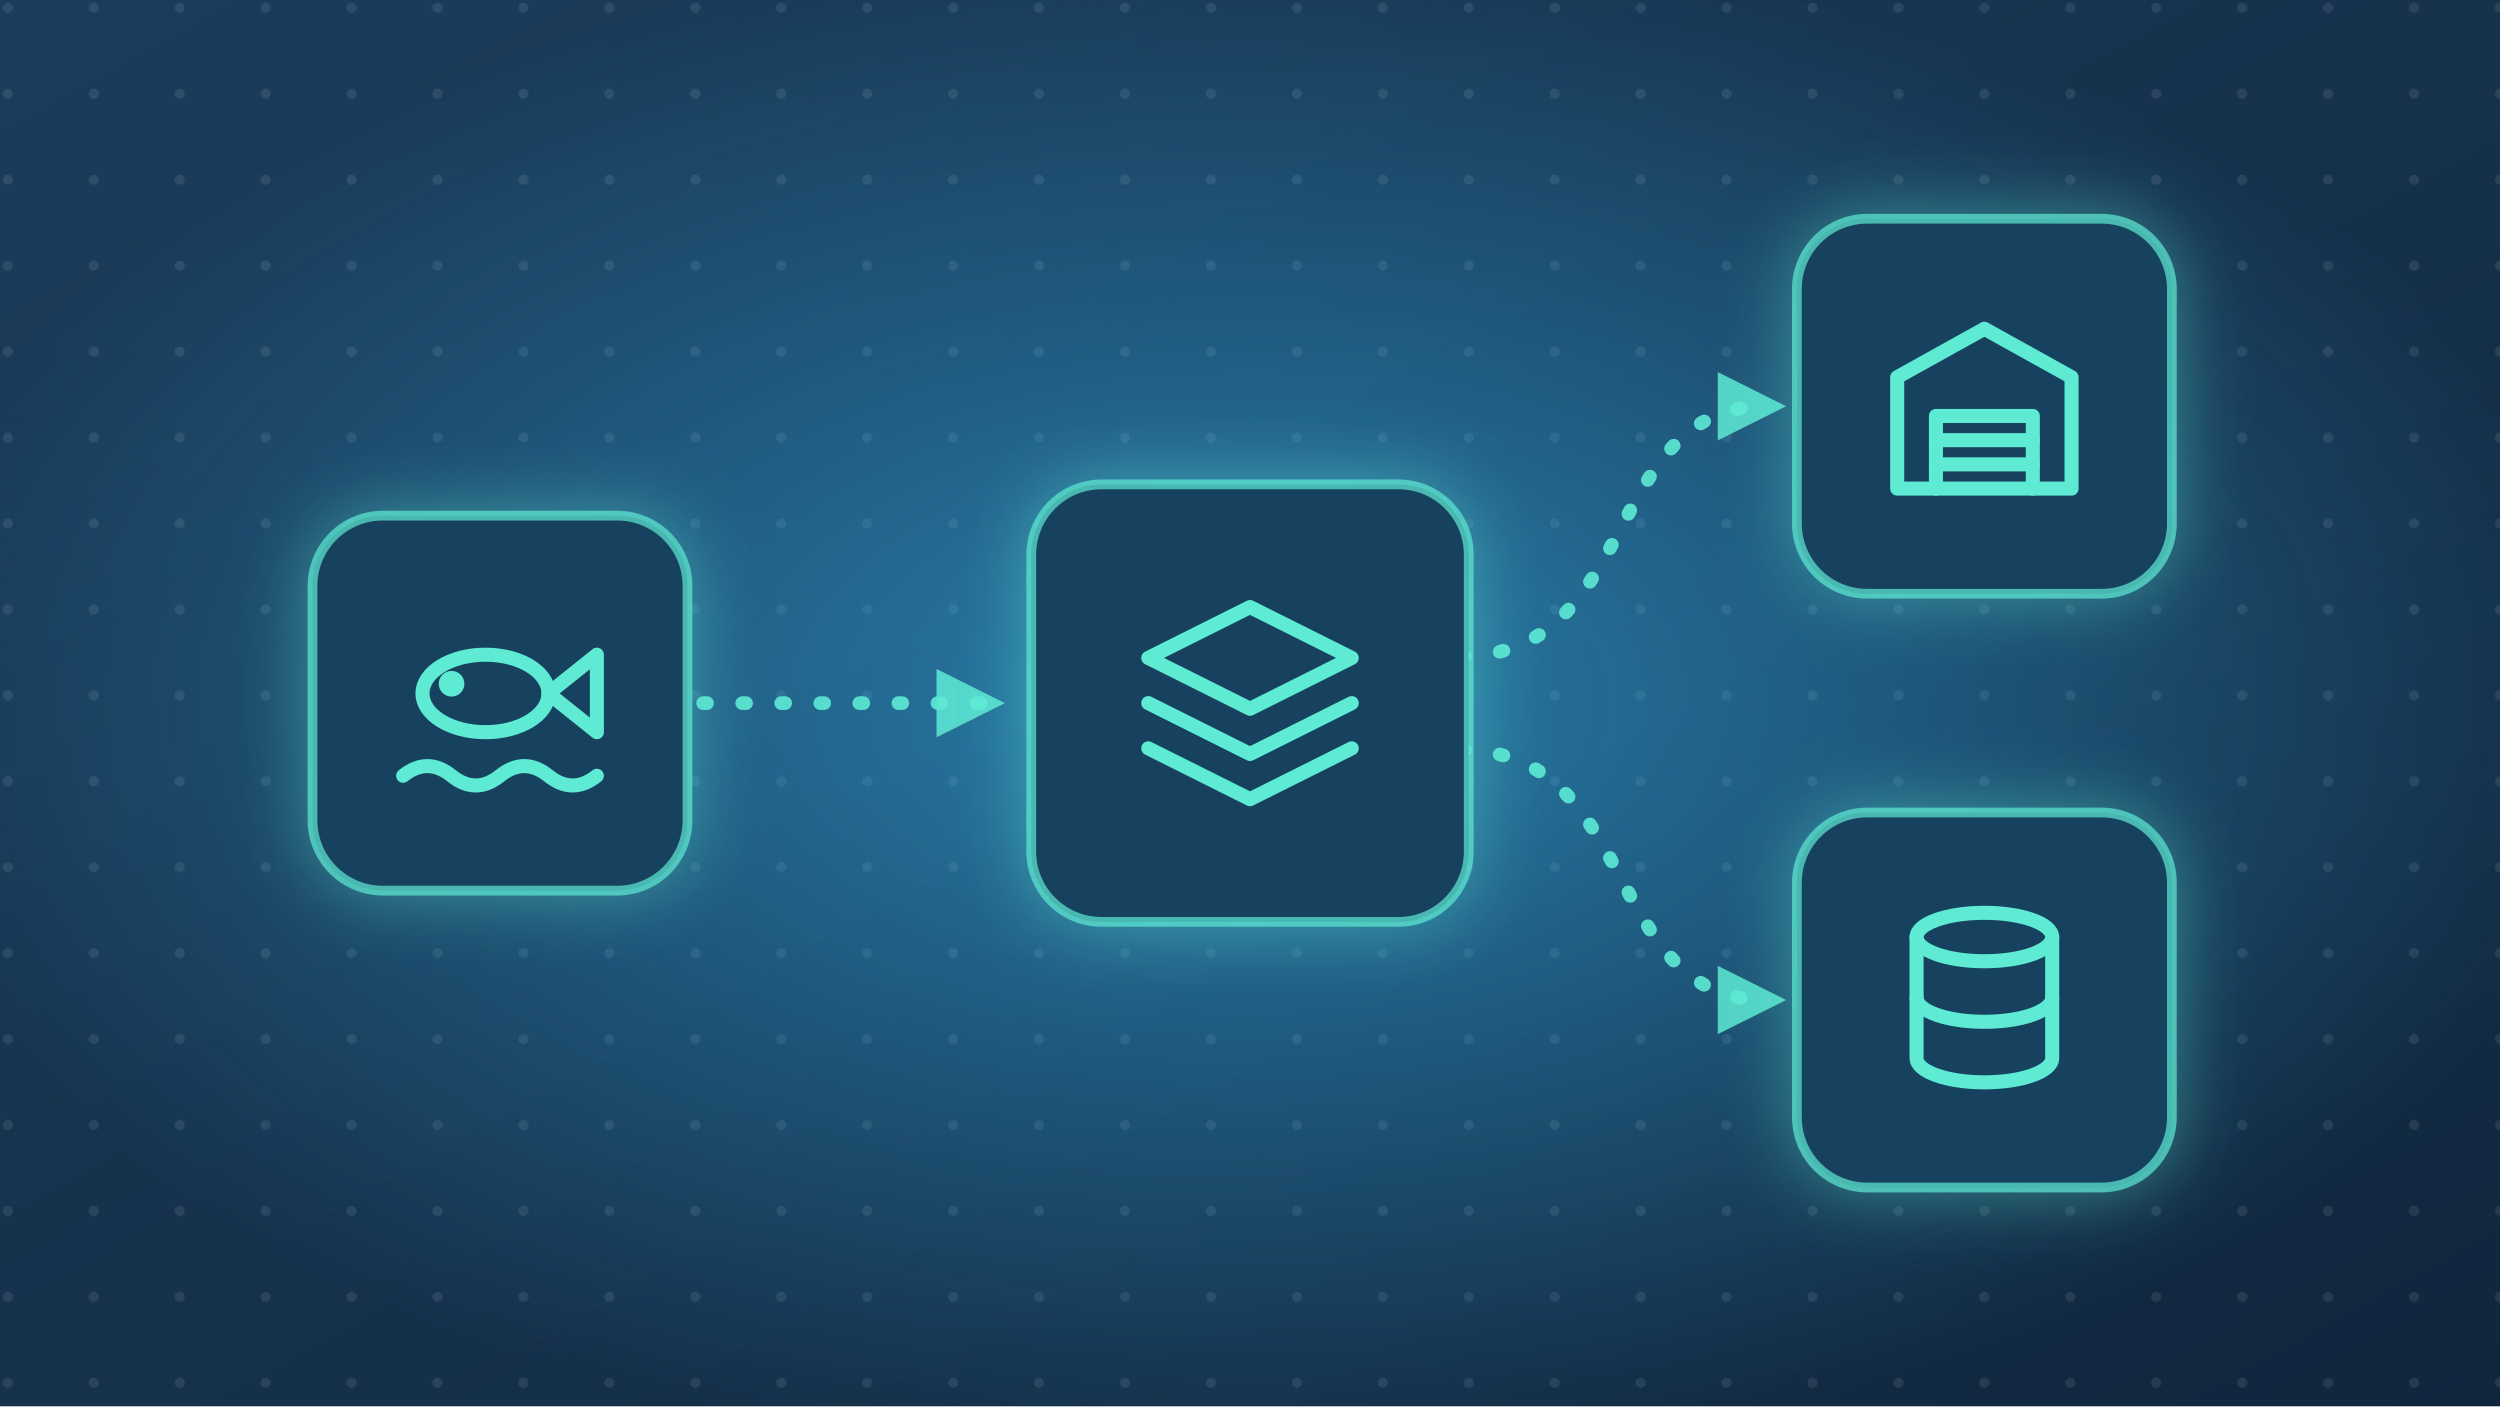
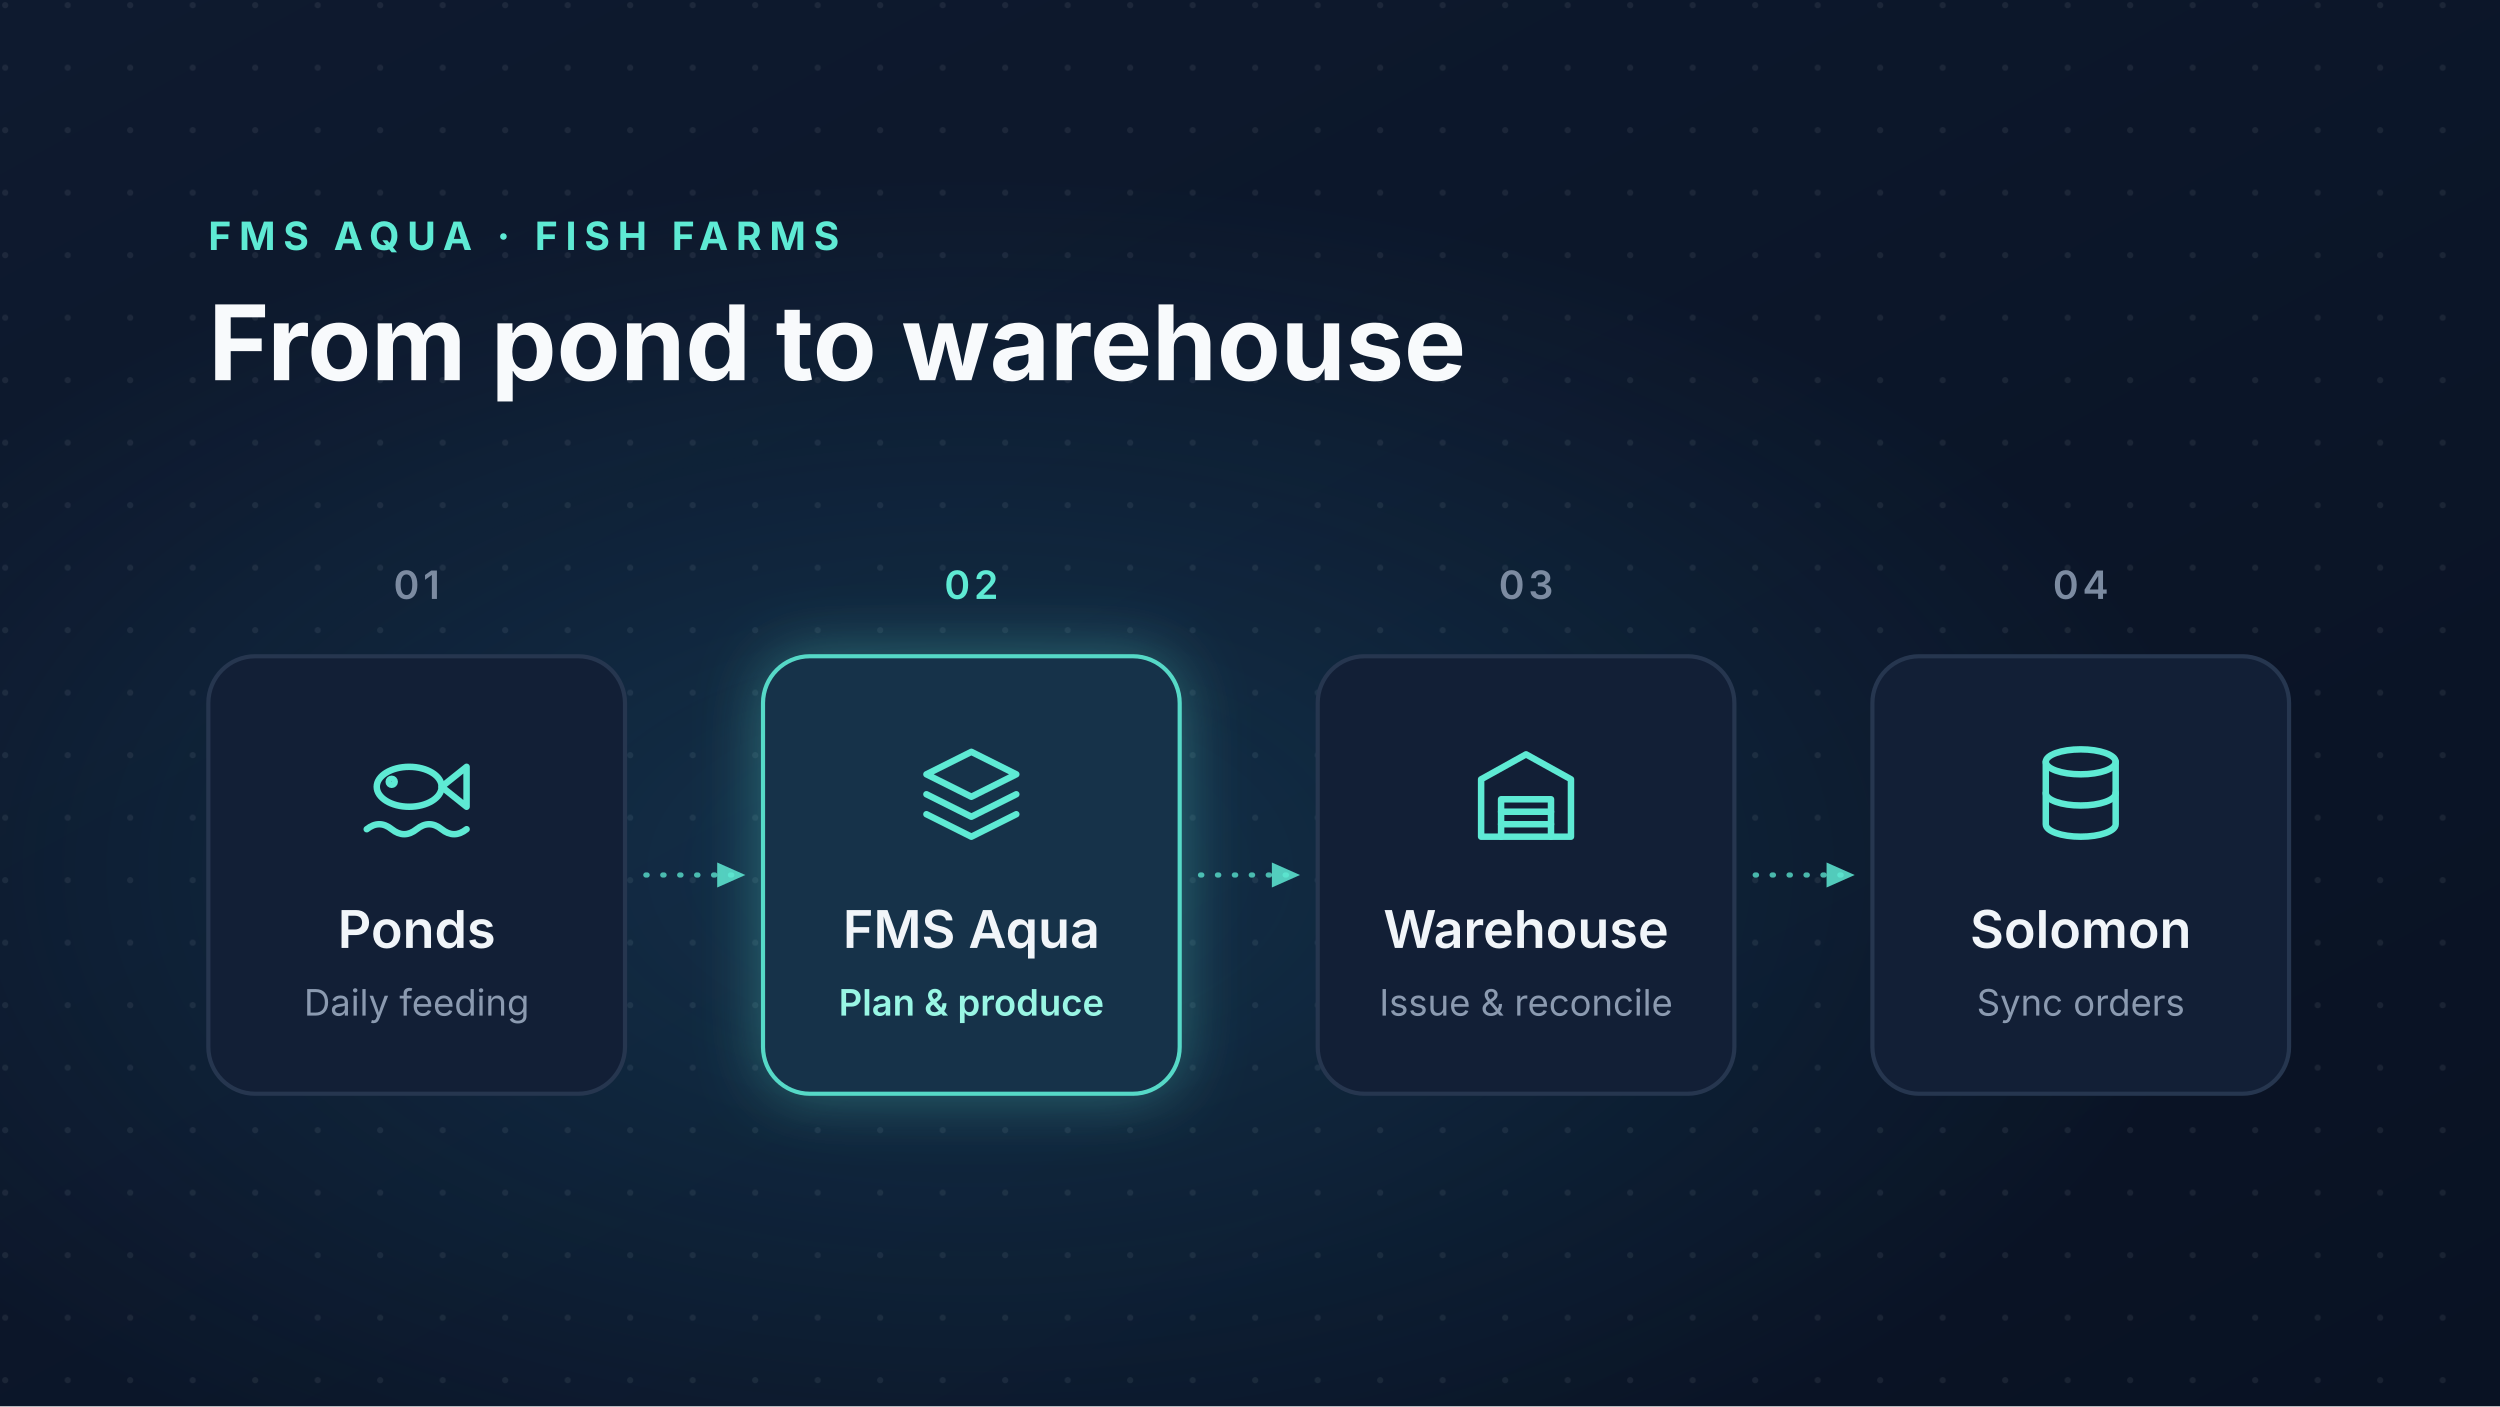
- <svg xmlns="http://www.w3.org/2000/svg" viewBox="0 0 640 360" width="640" height="360">
+ <svg xmlns="http://www.w3.org/2000/svg" viewBox="0 0 960 540" width="960" height="540" font-family="Inter, Segoe UI, Roboto, Helvetica, Arial, sans-serif">
  <defs>
    <linearGradient id="bg" x1="0" y1="0" x2="1" y2="1">
-       <stop offset="0" stop-color="#1b3d5c" />
-       <stop offset="1" stop-color="#10263d" />
+       <stop offset="0" stop-color="#0e1a2f" />
+       <stop offset="1" stop-color="#091223" />
    </linearGradient>
-     <radialGradient id="glow" cx="0.5" cy="0.5" r="0.55">
-       <stop offset="0" stop-color="#38bdf8" stop-opacity="0.55" />
+     <radialGradient id="spot" cx="0.389" cy="0.62" r="0.5">
+       <stop offset="0" stop-color="#38bdf8" stop-opacity="0.16" />
      <stop offset="1" stop-color="#38bdf8" stop-opacity="0" />
    </radialGradient>
-     <pattern id="dots" width="22" height="22" patternUnits="userSpaceOnUse">
-       <circle cx="2" cy="2" r="1.3" fill="#ffffff" fill-opacity="0.09" />
+     <pattern id="dots" width="24" height="24" patternUnits="userSpaceOnUse">
+       <circle cx="2" cy="2" r="1.2" fill="#ffffff" fill-opacity="0.07" />
    </pattern>
-     <filter id="nodeGlow" x="-40%" y="-40%" width="180%" height="180%">
-       <feGaussianBlur in="SourceAlpha" stdDeviation="9" result="blur" />
-       <feFlood flood-color="#5eead4" flood-opacity="0.45" result="tint" />
-       <feComposite in="tint" in2="blur" operator="in" result="glow" />
+     <filter id="glow" x="-40%" y="-40%" width="180%" height="180%">
+       <feGaussianBlur in="SourceAlpha" stdDeviation="12" result="b" />
+       <feFlood flood-color="#5eead4" flood-opacity="0.35" result="c" />
+       <feComposite in="c" in2="b" operator="in" result="g" />
      <feMerge>
-         <feMergeNode in="glow" />
+         <feMergeNode in="g" />
        <feMergeNode in="SourceGraphic" />
      </feMerge>
    </filter>
-     <marker id="arrow" viewBox="0 0 10 10" refX="7" refY="5" markerWidth="5" markerHeight="5" orient="auto-start-reverse">
-       <path d="M0 0 L10 5 L0 10 Z" fill="#5eead4" fill-opacity="0.85" />
+     <marker id="arrow" viewBox="0 0 10 10" refX="8" refY="5" markerWidth="6" markerHeight="6" orient="auto">
+       <path d="M0 1 L9 5 L0 9 Z" fill="#5eead4" fill-opacity="0.85" />
    </marker>
  </defs>
-   <rect width="640" height="360" fill="url(#bg)" />
-   <rect width="640" height="360" fill="url(#dots)" />
-   <rect width="640" height="360" fill="url(#glow)" />
-   <path d="M180 180 H252" fill="none" stroke="#5eead4" stroke-opacity="0.9" stroke-width="3.5" stroke-linecap="round" stroke-dasharray="1 9" marker-end="url(#arrow)" />
-   <path d="M374 168 C420 168 410 104 452 104" fill="none" stroke="#5eead4" stroke-opacity="0.9" stroke-width="3.5" stroke-linecap="round" stroke-dasharray="1 9" marker-end="url(#arrow)" />
-   <path d="M374 192 C420 192 410 256 452 256" fill="none" stroke="#5eead4" stroke-opacity="0.9" stroke-width="3.5" stroke-linecap="round" stroke-dasharray="1 9" marker-end="url(#arrow)" />
-   <g filter="url(#nodeGlow)">
-     <rect x="80" y="132" width="96" height="96" rx="18" fill="#17425e" stroke="#5eead4" stroke-opacity="0.7" stroke-width="2.5" />
-     <g transform="translate(98.24 150.24) scale(1.24)" fill="none" stroke="#5eead4" stroke-width="2.903" stroke-linecap="round" stroke-linejoin="round">
-       <ellipse cx="21" cy="22" rx="13" ry="8" />
-       <path d="M34 22 L44 14 V30 Z" />
-       <circle cx="14" cy="20" r="1.2" fill="#5eead4" />
-       <path d="M4 39 q5-4 10 0 t10 0 t10 0 t10 0" />
-     </g>
+   <rect width="960" height="540" fill="url(#bg)" />
+   <rect width="960" height="540" fill="url(#dots)" />
+   <rect width="960" height="540" fill="url(#spot)" />
+   <text x="80" y="96" font-size="15" font-weight="700" letter-spacing="3" fill="#5eead4">FMS AQUA · FISH FARMS</text>
+   <text x="80" y="146" font-size="40" font-weight="700" fill="#f8fafc">From pond to warehouse</text>
+   <path d="M248 336 H285" stroke="#5eead4" stroke-opacity="0.75" stroke-width="2" stroke-linecap="round" stroke-dasharray="0.5 6" marker-end="url(#arrow)" />
+   <path d="M461 336 H498" stroke="#5eead4" stroke-opacity="0.75" stroke-width="2" stroke-linecap="round" stroke-dasharray="0.5 6" marker-end="url(#arrow)" />
+   <path d="M674 336 H711" stroke="#5eead4" stroke-opacity="0.75" stroke-width="2" stroke-linecap="round" stroke-dasharray="0.5 6" marker-end="url(#arrow)" />
+   <text x="160" y="230" text-anchor="middle" font-size="15" font-weight="600" letter-spacing="1.5" fill="#7c8ba1">01</text>
+   <g>
+     <rect x="80" y="252" width="160" height="168" rx="18" fill="#121f36" stroke="#26364f" stroke-opacity="1" stroke-width="1.6" />
  </g>
-   <g filter="url(#nodeGlow)">
-     <rect x="264" y="124" width="112" height="112" rx="18" fill="#17425e" stroke="#5eead4" stroke-opacity="0.7" stroke-width="2.5" />
-     <g transform="translate(285.28 145.28) scale(1.446667)" fill="none" stroke="#5eead4" stroke-width="2.488" stroke-linecap="round" stroke-linejoin="round">
-       <path d="M24 7 L42 16 L24 25 L6 16 Z" />
-       <path d="M6 24 L24 33 L42 24" />
-       <path d="M6 32 L24 41 L42 32" />
-     </g>
+   <g transform="translate(137 282) scale(0.9583333)" fill="none" stroke="#5eead4" stroke-width="2.6" stroke-linecap="round" stroke-linejoin="round">
+     <ellipse cx="21" cy="21" rx="13" ry="8" />
+     <path d="M34 21 L44 13 V29 Z" />
+     <circle cx="14" cy="19" r="1.2" />
+     <path d="M4 38 q5-4 10 0 t10 0 t10 0 t10 0" />
  </g>
-   <g filter="url(#nodeGlow)">
-     <rect x="460" y="56" width="96" height="96" rx="18" fill="#17425e" stroke="#5eead4" stroke-opacity="0.7" stroke-width="2.5" />
-     <g transform="translate(478.24 74.24) scale(1.24)" fill="none" stroke="#5eead4" stroke-width="2.903" stroke-linecap="round" stroke-linejoin="round">
-       <path d="M6 18 L24 8 L42 18 V41 H6 Z" />
-       <path d="M14 41 V26 H34 V41" />
-       <path d="M14 31 H34 M14 36 H34" />
-     </g>
+   <text x="160" y="364" text-anchor="middle" font-size="20" font-weight="600" fill="#f1f5f9">Ponds</text>
+   <text x="160" y="390" text-anchor="middle" font-size="14" font-weight="400" fill="#8b9ab0">Daily feeding</text>
+   <text x="373" y="230" text-anchor="middle" font-size="15" font-weight="600" letter-spacing="1.5" fill="#5eead4">02</text>
+   <g filter="url(#glow)">
+     <rect x="293" y="252" width="160" height="168" rx="18" fill="#163049" stroke="#5eead4" stroke-opacity="0.9" stroke-width="1.6" />
  </g>
-   <g filter="url(#nodeGlow)">
-     <rect x="460" y="208" width="96" height="96" rx="18" fill="#17425e" stroke="#5eead4" stroke-opacity="0.7" stroke-width="2.5" />
-     <g transform="translate(478.24 226.24) scale(1.24)" fill="none" stroke="#5eead4" stroke-width="2.903" stroke-linecap="round" stroke-linejoin="round">
-       <ellipse cx="24" cy="11" rx="14" ry="5" />
-       <path d="M10 11 V36 c0 2.8 6.3 5 14 5 s14-2.2 14-5 V11" />
-       <path d="M10 23.5 c0 2.8 6.3 5 14 5 s14-2.2 14-5" />
-     </g>
+   <g transform="translate(350 282) scale(0.9583333)" fill="none" stroke="#5eead4" stroke-width="2.6" stroke-linecap="round" stroke-linejoin="round">
+     <path d="M24 7 L42 16 L24 25 L6 16 Z" />
+     <path d="M6 24 L24 33 L42 24" />
+     <path d="M6 32 L24 41 L42 32" />
  </g>
+   <text x="373" y="364" text-anchor="middle" font-size="20" font-weight="600" fill="#f1f5f9">FMS Aqua</text>
+   <text x="373" y="390" text-anchor="middle" font-size="14" font-weight="600" fill="#99f6e4">Plan &amp; produce</text>
+   <text x="586" y="230" text-anchor="middle" font-size="15" font-weight="600" letter-spacing="1.5" fill="#7c8ba1">03</text>
+   <g>
+     <rect x="506" y="252" width="160" height="168" rx="18" fill="#121f36" stroke="#26364f" stroke-opacity="1" stroke-width="1.6" />
+   </g>
+   <g transform="translate(563 282) scale(0.9583333)" fill="none" stroke="#5eead4" stroke-width="2.6" stroke-linecap="round" stroke-linejoin="round">
+     <path d="M6 18 L24 8 L42 18 V41 H6 Z" />
+     <path d="M14 41 V26 H34 V41" />
+     <path d="M14 31 H34 M14 36 H34" />
+   </g>
+   <text x="586" y="364" text-anchor="middle" font-size="20" font-weight="600" fill="#f1f5f9">Warehouse</text>
+   <text x="586" y="390" text-anchor="middle" font-size="14" font-weight="400" fill="#8b9ab0">Issue &amp; reconcile</text>
+   <text x="799" y="230" text-anchor="middle" font-size="15" font-weight="600" letter-spacing="1.5" fill="#7c8ba1">04</text>
+   <g>
+     <rect x="719" y="252" width="160" height="168" rx="18" fill="#121f36" stroke="#26364f" stroke-opacity="1" stroke-width="1.6" />
+   </g>
+   <g transform="translate(776 282) scale(0.9583333)" fill="none" stroke="#5eead4" stroke-width="2.6" stroke-linecap="round" stroke-linejoin="round">
+     <ellipse cx="24" cy="11" rx="14" ry="5" />
+     <path d="M10 11 V36 c0 2.8 6.3 5 14 5 s14-2.2 14-5 V11" />
+     <path d="M10 23.5 c0 2.8 6.3 5 14 5 s14-2.2 14-5" />
+   </g>
+   <text x="799" y="364" text-anchor="middle" font-size="20" font-weight="600" fill="#f1f5f9">Solomon</text>
+   <text x="799" y="390" text-anchor="middle" font-size="14" font-weight="400" fill="#8b9ab0">Sync orders</text>
</svg>
